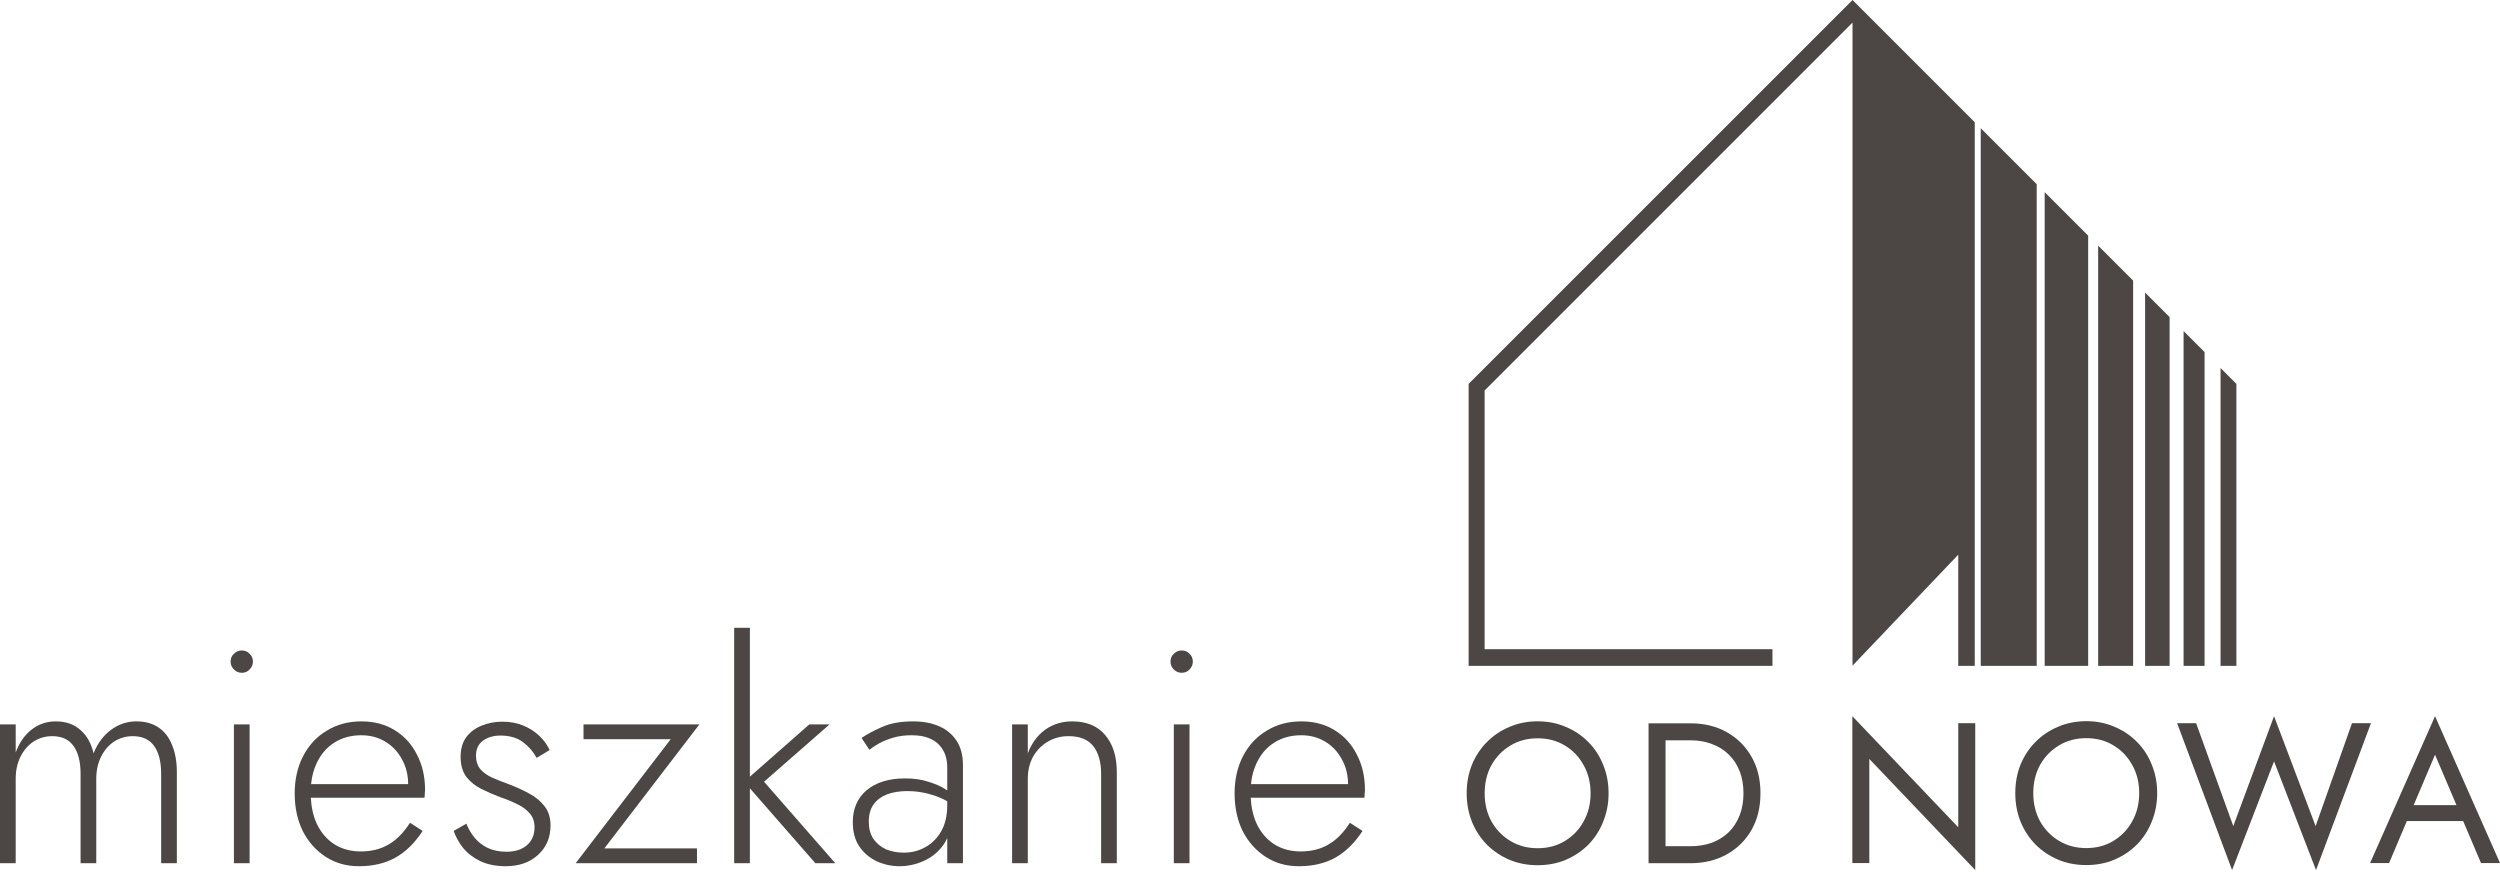
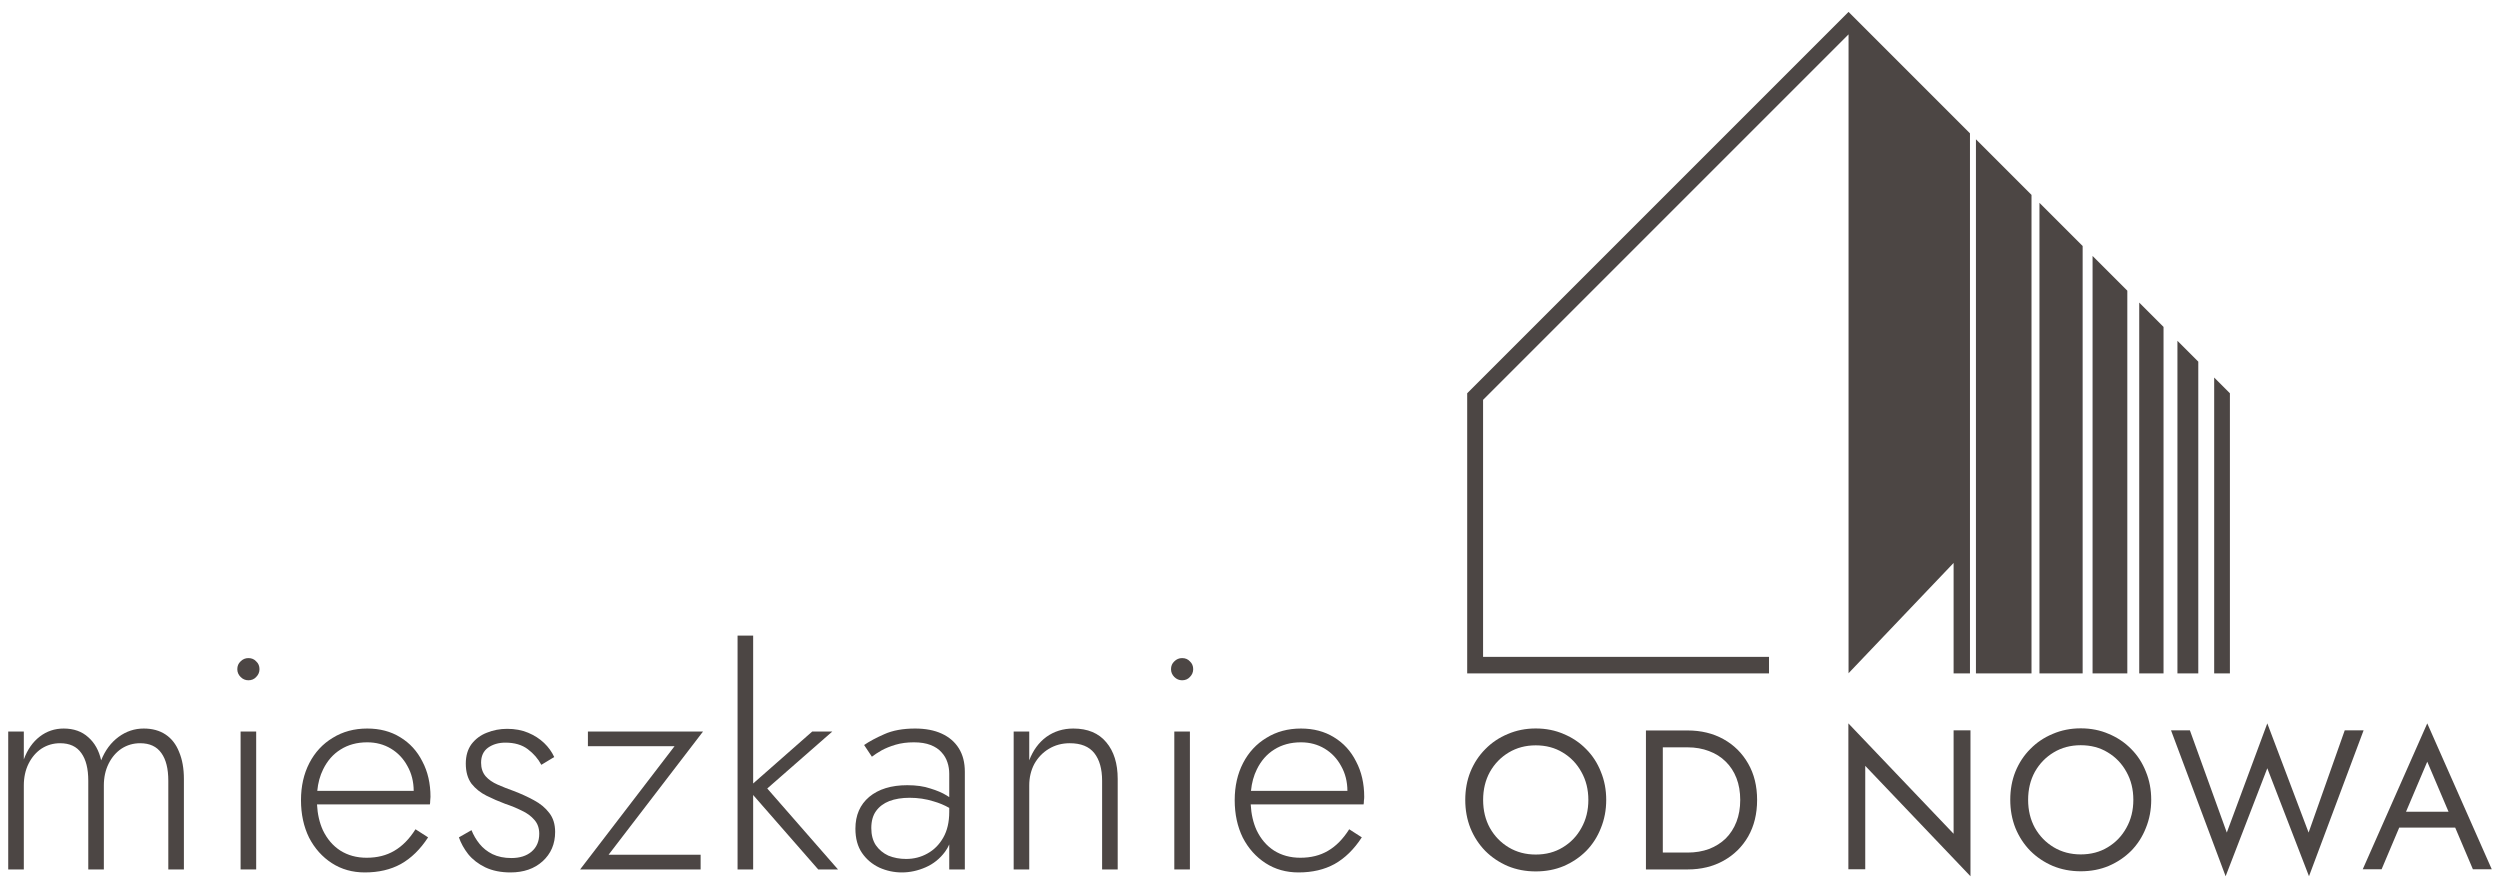
- <svg xmlns="http://www.w3.org/2000/svg" width="617" height="215" viewBox="0 0 617 215" fill="none">
-   <path d="M43.644 213.039V190.547C43.644 187.965 43.246 185.731 42.452 183.844C41.707 181.958 40.59 180.518 39.1 179.525C37.611 178.532 35.799 178.035 33.664 178.035C31.38 178.035 29.294 178.73 27.407 180.12C25.521 181.511 24.081 183.447 23.088 185.93C22.542 183.497 21.474 181.585 19.885 180.195C18.297 178.755 16.261 178.035 13.778 178.035C11.544 178.035 9.558 178.705 7.82 180.046C6.082 181.387 4.767 183.273 3.873 185.706V178.78H0V213.039H3.873V192.186C3.873 190.15 4.27 188.338 5.064 186.749C5.859 185.16 6.926 183.919 8.267 183.025C9.657 182.131 11.196 181.684 12.884 181.684C15.268 181.684 17.03 182.504 18.172 184.142C19.314 185.731 19.885 188.015 19.885 190.994V213.039H23.758V192.186C23.758 190.15 24.155 188.338 24.95 186.749C25.744 185.16 26.812 183.919 28.152 183.025C29.543 182.131 31.082 181.684 32.77 181.684C35.153 181.684 36.916 182.504 38.058 184.142C39.2 185.731 39.771 188.015 39.771 190.994V213.039H43.644Z" fill="#4C4644" />
-   <path d="M57.73 161.352C57.184 161.849 56.911 162.494 56.911 163.289C56.911 164.033 57.184 164.679 57.73 165.225C58.276 165.771 58.922 166.044 59.666 166.044C60.461 166.044 61.106 165.771 61.603 165.225C62.149 164.679 62.422 164.033 62.422 163.289C62.422 162.494 62.149 161.849 61.603 161.352C61.106 160.806 60.461 160.533 59.666 160.533C58.922 160.533 58.276 160.806 57.73 161.352Z" fill="#4C4644" />
-   <path d="M61.603 213.039V178.78H57.73V213.039H61.603Z" fill="#4C4644" />
-   <path fill-rule="evenodd" clip-rule="evenodd" d="M80.403 211.475C82.786 213.014 85.517 213.784 88.595 213.784C92.021 213.784 95 213.089 97.532 211.699C100.114 210.259 102.373 208.049 104.31 205.07L101.182 203.059C99.642 205.492 97.88 207.28 95.894 208.422C93.957 209.564 91.673 210.135 89.042 210.135C86.559 210.135 84.375 209.539 82.488 208.347C80.651 207.156 79.211 205.467 78.168 203.283C77.321 201.419 76.835 199.284 76.711 196.878H104.756C104.806 196.63 104.831 196.332 104.831 195.984C104.881 195.637 104.905 195.314 104.905 195.016C104.905 191.689 104.235 188.76 102.895 186.228C101.604 183.646 99.766 181.635 97.383 180.195C95.05 178.755 92.319 178.035 89.191 178.035C85.963 178.035 83.109 178.805 80.626 180.344C78.143 181.833 76.207 183.919 74.817 186.6C73.427 189.281 72.731 192.36 72.731 195.835C72.731 199.311 73.402 202.414 74.742 205.145C76.132 207.826 78.019 209.936 80.403 211.475ZM76.776 193.526C76.972 191.515 77.461 189.728 78.243 188.164C79.285 186.029 80.725 184.39 82.562 183.249C84.449 182.057 86.659 181.461 89.191 181.461C91.376 181.461 93.337 181.982 95.075 183.025C96.812 184.068 98.178 185.508 99.171 187.345C100.202 189.162 100.724 191.223 100.735 193.526H76.776Z" fill="#4C4644" />
-   <path d="M120.305 209.241C119.014 208.596 117.946 207.751 117.102 206.709C116.258 205.666 115.588 204.524 115.091 203.283L111.963 205.07C112.46 206.51 113.229 207.9 114.272 209.241C115.364 210.582 116.779 211.674 118.517 212.518C120.305 213.362 122.39 213.784 124.773 213.784C128.05 213.784 130.707 212.866 132.742 211.028C134.828 209.142 135.87 206.709 135.87 203.73C135.87 201.793 135.374 200.204 134.381 198.963C133.438 197.722 132.171 196.679 130.583 195.835C129.043 194.991 127.355 194.221 125.518 193.526C124.128 193.03 122.812 192.508 121.571 191.962C120.33 191.416 119.337 190.721 118.592 189.877C117.847 188.983 117.475 187.866 117.475 186.525C117.475 184.887 118.046 183.646 119.188 182.802C120.379 181.958 121.819 181.536 123.507 181.536C125.791 181.536 127.653 182.082 129.093 183.174C130.533 184.266 131.65 185.557 132.444 187.047L135.647 185.11C135.051 183.819 134.207 182.653 133.115 181.61C132.022 180.567 130.707 179.723 129.167 179.078C127.628 178.432 125.891 178.11 123.954 178.11C122.167 178.11 120.479 178.432 118.89 179.078C117.35 179.674 116.084 180.617 115.091 181.908C114.148 183.199 113.676 184.813 113.676 186.749C113.676 188.785 114.148 190.448 115.091 191.739C116.084 192.98 117.326 193.973 118.815 194.718C120.305 195.463 121.844 196.133 123.433 196.729C124.922 197.225 126.313 197.796 127.603 198.442C128.894 199.038 129.937 199.807 130.732 200.751C131.526 201.644 131.923 202.786 131.923 204.177C131.923 206.063 131.278 207.553 129.987 208.645C128.745 209.688 127.082 210.209 124.997 210.209C123.209 210.209 121.645 209.886 120.305 209.241Z" fill="#4C4644" />
-   <path d="M144.012 182.429H165.536L142.076 213.039H172.016V209.39H149.151L172.611 178.78H144.012V182.429Z" fill="#4C4644" />
-   <path d="M185.067 154.947H181.194V213.039H185.067V194.549L201.229 213.039H206.144L188.568 192.931L204.729 178.78H199.739L185.067 191.686V154.947Z" fill="#4C4644" />
-   <path fill-rule="evenodd" clip-rule="evenodd" d="M233.781 206.828C233.5 207.482 233.153 208.088 232.739 208.645C231.448 210.383 229.834 211.674 227.898 212.518C225.961 213.362 224 213.784 222.014 213.784C220.078 213.784 218.216 213.387 216.428 212.592C214.641 211.748 213.201 210.532 212.109 208.943C211.016 207.354 210.47 205.343 210.47 202.91C210.47 199.584 211.612 196.952 213.896 195.016C216.23 193.079 219.383 192.111 223.355 192.111C225.589 192.111 227.501 192.384 229.089 192.931C230.728 193.427 232.068 193.998 233.111 194.643C233.35 194.791 233.574 194.934 233.781 195.072V189.281C233.781 188.288 233.632 187.345 233.335 186.451C233.037 185.508 232.54 184.664 231.845 183.919C231.2 183.174 230.306 182.578 229.164 182.131C228.022 181.684 226.632 181.461 224.993 181.461C223.305 181.461 221.791 181.66 220.45 182.057C219.109 182.454 217.943 182.926 216.95 183.472C216.006 184.018 215.212 184.539 214.566 185.036L212.63 182.131C213.921 181.238 215.584 180.344 217.62 179.45C219.705 178.507 222.262 178.035 225.291 178.035C227.873 178.035 230.082 178.457 231.92 179.301C233.757 180.145 235.172 181.362 236.165 182.951C237.158 184.539 237.654 186.476 237.654 188.76V213.039H233.781V206.828ZM215.535 207.007C214.79 205.865 214.417 204.45 214.417 202.761C214.417 201.024 214.815 199.609 215.609 198.516C216.403 197.424 217.496 196.605 218.886 196.059C220.326 195.512 222.014 195.239 223.95 195.239C226.036 195.239 228.022 195.537 229.909 196.133C231.26 196.514 232.551 197.053 233.781 197.748V198.74C233.781 201.272 233.285 203.407 232.292 205.145C231.299 206.883 229.983 208.198 228.345 209.092C226.756 209.986 224.993 210.433 223.057 210.433C221.468 210.433 220.003 210.16 218.663 209.613C217.372 209.018 216.329 208.149 215.535 207.007Z" fill="#4C4644" />
-   <path d="M269.82 184.142C271.111 185.781 271.757 188.065 271.757 190.994V213.039H275.629V190.547C275.629 186.724 274.686 183.695 272.799 181.461C270.912 179.177 268.182 178.035 264.607 178.035C262.075 178.035 259.84 178.73 257.904 180.12C256.017 181.511 254.602 183.447 253.659 185.93V178.78H249.786V213.039H253.659V192.186C253.659 190.2 254.081 188.412 254.925 186.823C255.818 185.235 257.01 183.993 258.5 183.1C260.039 182.156 261.777 181.684 263.713 181.684C266.493 181.684 268.529 182.504 269.82 184.142Z" fill="#4C4644" />
-   <path d="M289.697 161.352C289.151 161.849 288.878 162.494 288.878 163.289C288.878 164.033 289.151 164.679 289.697 165.225C290.243 165.771 290.888 166.044 291.633 166.044C292.428 166.044 293.073 165.771 293.57 165.225C294.116 164.679 294.389 164.033 294.389 163.289C294.389 162.494 294.116 161.849 293.57 161.352C293.073 160.806 292.428 160.533 291.633 160.533C290.888 160.533 290.243 160.806 289.697 161.352Z" fill="#4C4644" />
-   <path d="M293.57 178.78H289.697V213.039H293.57V178.78Z" fill="#4C4644" />
-   <path fill-rule="evenodd" clip-rule="evenodd" d="M312.369 211.475C314.752 213.014 317.483 213.784 320.562 213.784C323.988 213.784 326.967 213.089 329.499 211.699C332.081 210.259 334.34 208.049 336.276 205.07L333.148 203.059C331.609 205.492 329.846 207.28 327.86 208.422C325.924 209.564 323.64 210.135 321.008 210.135C318.526 210.135 316.341 209.539 314.455 208.347C312.617 207.156 311.178 205.467 310.135 203.283C309.288 201.419 308.802 199.284 308.677 196.878H336.723C336.773 196.63 336.798 196.332 336.798 195.984C336.847 195.637 336.872 195.314 336.872 195.016C336.872 191.689 336.202 188.76 334.861 186.228C333.57 183.646 331.733 181.635 329.35 180.195C327.016 178.755 324.285 178.035 321.157 178.035C317.93 178.035 315.075 178.805 312.593 180.344C310.11 181.833 308.174 183.919 306.783 186.6C305.393 189.281 304.698 192.36 304.698 195.835C304.698 199.311 305.368 202.414 306.709 205.145C308.099 207.826 309.986 209.936 312.369 211.475ZM308.743 193.526C308.939 191.515 309.427 189.728 310.209 188.164C311.252 186.029 312.692 184.39 314.529 183.249C316.416 182.057 318.625 181.461 321.157 181.461C323.342 181.461 325.303 181.982 327.041 183.025C328.779 184.068 330.144 185.508 331.137 187.345C332.169 189.162 332.69 191.223 332.701 193.526H308.743Z" fill="#4C4644" />
-   <path d="M483.298 178.479H487.49V214.732L461.349 187.308V213.005H457.157V176.753L483.298 204.176V178.479Z" fill="#4C4644" />
-   <path fill-rule="evenodd" clip-rule="evenodd" d="M497.374 195.742C497.374 193.21 497.801 190.876 498.656 188.739C499.544 186.568 500.777 184.694 502.355 183.116C503.934 181.505 505.791 180.255 507.929 179.367C510.066 178.447 512.384 177.986 514.883 177.986C517.415 177.986 519.733 178.447 521.838 179.367C523.975 180.255 525.833 181.505 527.411 183.116C528.989 184.694 530.206 186.568 531.061 188.739C531.949 190.876 532.393 193.21 532.393 195.742C532.393 198.241 531.949 200.576 531.061 202.746C530.206 204.916 528.989 206.807 527.411 208.418C525.833 209.997 523.975 211.246 521.838 212.167C519.733 213.055 517.415 213.498 514.883 213.498C512.384 213.498 510.066 213.055 507.929 212.167C505.791 211.246 503.934 209.997 502.355 208.418C500.777 206.807 499.544 204.916 498.656 202.746C497.801 200.576 497.374 198.241 497.374 195.742ZM501.813 195.742C501.813 198.34 502.372 200.658 503.49 202.697C504.641 204.735 506.202 206.347 508.175 207.53C510.148 208.714 512.384 209.306 514.883 209.306C517.415 209.306 519.651 208.714 521.591 207.53C523.564 206.347 525.109 204.735 526.227 202.697C527.378 200.658 527.954 198.34 527.954 195.742C527.954 193.145 527.378 190.827 526.227 188.788C525.109 186.749 523.564 185.138 521.591 183.954C519.651 182.771 517.415 182.179 514.883 182.179C512.384 182.179 510.148 182.771 508.175 183.954C506.202 185.138 504.641 186.749 503.49 188.788C502.372 190.827 501.813 193.145 501.813 195.742Z" fill="#4C4644" />
-   <path d="M571.494 203.881L580.471 178.479H585.156L571.592 214.732L561.235 187.9L550.877 214.732L537.313 178.479H541.999L551.173 203.881L561.235 176.753L571.494 203.881Z" fill="#4C4644" />
-   <path fill-rule="evenodd" clip-rule="evenodd" d="M589.626 213.005L594.005 202.647H607.912L612.314 213.005H617L600.97 176.753L584.94 213.005H589.626ZM606.259 198.702H595.694L600.97 186.272L606.259 198.702Z" fill="#4C4644" />
-   <path fill-rule="evenodd" clip-rule="evenodd" d="M361.978 195.776C361.978 193.245 362.405 190.91 363.26 188.773C364.148 186.602 365.381 184.728 366.959 183.15C368.538 181.539 370.395 180.289 372.533 179.401C374.67 178.481 376.988 178.02 379.487 178.02C382.019 178.02 384.337 178.481 386.442 179.401C388.579 180.289 390.437 181.539 392.015 183.15C393.593 184.728 394.81 186.602 395.665 188.773C396.553 190.91 396.997 193.245 396.997 195.776C396.997 198.275 396.553 200.61 395.665 202.78C394.81 204.95 393.593 206.841 392.015 208.452C390.437 210.031 388.579 211.28 386.442 212.201C384.337 213.089 382.019 213.533 379.487 213.533C376.988 213.533 374.67 213.089 372.533 212.201C370.395 211.28 368.538 210.031 366.959 208.452C365.381 206.841 364.148 204.95 363.26 202.78C362.405 200.61 361.978 198.275 361.978 195.776ZM366.417 195.776C366.417 198.374 366.976 200.692 368.094 202.731C369.245 204.77 370.806 206.381 372.779 207.564C374.752 208.748 376.988 209.34 379.487 209.34C382.019 209.34 384.255 208.748 386.195 207.564C388.168 206.381 389.713 204.77 390.831 202.731C391.982 200.692 392.558 198.374 392.558 195.776C392.558 193.179 391.982 190.861 390.831 188.822C389.713 186.783 388.168 185.172 386.195 183.988C384.255 182.805 382.019 182.213 379.487 182.213C376.988 182.213 374.752 182.805 372.779 183.988C370.806 185.172 369.245 186.783 368.094 188.822C366.976 190.861 366.417 193.179 366.417 195.776Z" fill="#4C4644" />
-   <path fill-rule="evenodd" clip-rule="evenodd" d="M406.863 178.514H417.221C420.575 178.514 423.551 179.237 426.148 180.684C428.746 182.131 430.784 184.153 432.264 186.75C433.744 189.315 434.484 192.324 434.484 195.776C434.484 199.229 433.744 202.254 432.264 204.852C430.784 207.417 428.746 209.422 426.148 210.869C423.551 212.316 420.575 213.039 417.221 213.039H406.863V178.514ZM411.056 208.847V182.706H417.221C419.161 182.706 420.936 183.018 422.548 183.643C424.159 184.235 425.54 185.106 426.691 186.257C427.842 187.375 428.729 188.74 429.354 190.351C429.979 191.962 430.291 193.771 430.291 195.776C430.291 197.782 429.979 199.591 429.354 201.202C428.729 202.813 427.842 204.194 426.691 205.345C425.54 206.463 424.159 207.334 422.548 207.959C420.936 208.551 419.161 208.847 417.221 208.847H411.056Z" fill="#4C4644" />
-   <path fill-rule="evenodd" clip-rule="evenodd" d="M487.366 30.167L457.2 0L362.457 94.742V164.335L437.44 164.335L437.44 160.229H366.403V96.377L457.2 5.58V164.288L457.156 164.333L457.2 164.333L487.366 164.335L487.366 30.167ZM457.2 164.333V164.288L483.297 136.897V164.333L457.2 164.333Z" fill="#4C4644" />
-   <path d="M488.846 31.646L488.846 164.335L502.656 164.335L502.656 45.457L488.846 31.646Z" fill="#4C4644" />
-   <path d="M504.629 164.335V47.43L515.357 58.157L515.357 164.335H504.629Z" fill="#4C4644" />
-   <path d="M517.823 60.623L517.823 164.335H526.455L526.455 69.255L517.823 60.623Z" fill="#4C4644" />
-   <path d="M529.414 164.335L529.414 72.214L535.456 78.256V164.335H529.414Z" fill="#4C4644" />
-   <path d="M538.908 81.709V164.335H544.087V86.888L538.908 81.709Z" fill="#4C4644" />
-   <path d="M548.033 164.335V90.834L551.942 94.742V164.335H548.033Z" fill="#4C4644" />
+ <svg xmlns="http://www.w3.org/2000/svg" width="152" height="54" viewBox="0 0 152 54" fill="none">
+   <path d="M11.181 52.862V47.357C11.181 46.725 11.084 46.178 10.889 45.717C10.707 45.255 10.434 44.903 10.069 44.66C9.705 44.416 9.261 44.295 8.739 44.295C8.18 44.295 7.669 44.465 7.208 44.805C6.746 45.146 6.393 45.62 6.15 46.227C6.017 45.632 5.755 45.164 5.367 44.824C4.978 44.471 4.48 44.295 3.872 44.295C3.325 44.295 2.839 44.459 2.414 44.787C1.989 45.115 1.667 45.577 1.448 46.172V44.477H0.5V52.862H1.448V47.758C1.448 47.26 1.545 46.816 1.739 46.428C1.934 46.039 2.195 45.735 2.523 45.516C2.863 45.297 3.24 45.188 3.653 45.188C4.237 45.188 4.668 45.389 4.947 45.79C5.227 46.178 5.367 46.737 5.367 47.467V52.862H6.314V47.758C6.314 47.26 6.412 46.816 6.606 46.428C6.8 46.039 7.062 45.735 7.39 45.516C7.73 45.297 8.107 45.188 8.52 45.188C9.103 45.188 9.534 45.389 9.814 45.79C10.093 46.178 10.233 46.737 10.233 47.467V52.862H11.181Z" fill="#4C4644" />
+   <path d="M14.628 40.212C14.495 40.334 14.428 40.492 14.428 40.686C14.428 40.868 14.495 41.026 14.628 41.16C14.762 41.294 14.92 41.361 15.102 41.361C15.297 41.361 15.455 41.294 15.576 41.16C15.71 41.026 15.777 40.868 15.777 40.686C15.777 40.492 15.71 40.334 15.576 40.212C15.455 40.078 15.297 40.012 15.102 40.012C14.92 40.012 14.762 40.078 14.628 40.212Z" fill="#4C4644" />
+   <path d="M15.576 52.862V44.477H14.628V52.862H15.576Z" fill="#4C4644" />
+   <path fill-rule="evenodd" clip-rule="evenodd" d="M20.177 52.479C20.76 52.856 21.429 53.044 22.182 53.044C23.02 53.044 23.75 52.874 24.369 52.534C25.001 52.181 25.554 51.641 26.028 50.911L25.262 50.419C24.886 51.015 24.454 51.452 23.968 51.732C23.494 52.011 22.936 52.151 22.291 52.151C21.684 52.151 21.149 52.005 20.688 51.713C20.238 51.422 19.886 51.009 19.63 50.474C19.423 50.018 19.304 49.495 19.274 48.906H26.137C26.149 48.846 26.156 48.773 26.156 48.688C26.168 48.603 26.174 48.524 26.174 48.451C26.174 47.637 26.01 46.92 25.682 46.3C25.366 45.668 24.916 45.176 24.333 44.824C23.762 44.471 23.093 44.295 22.328 44.295C21.538 44.295 20.839 44.483 20.232 44.86C19.624 45.225 19.15 45.735 18.81 46.391C18.47 47.047 18.3 47.801 18.3 48.651C18.3 49.502 18.464 50.261 18.792 50.93C19.132 51.586 19.594 52.102 20.177 52.479ZM19.29 48.086C19.337 47.594 19.457 47.157 19.648 46.774C19.904 46.251 20.256 45.85 20.706 45.571C21.167 45.279 21.708 45.133 22.328 45.133C22.863 45.133 23.343 45.261 23.768 45.516C24.193 45.771 24.527 46.124 24.77 46.573C25.023 47.018 25.15 47.523 25.153 48.086H19.29Z" fill="#4C4644" />
+   <path d="M29.942 51.932C29.627 51.774 29.365 51.568 29.159 51.312C28.952 51.057 28.788 50.778 28.667 50.474L27.901 50.911C28.023 51.264 28.211 51.604 28.466 51.932C28.733 52.26 29.08 52.528 29.505 52.734C29.942 52.941 30.453 53.044 31.036 53.044C31.838 53.044 32.488 52.819 32.986 52.37C33.497 51.908 33.752 51.312 33.752 50.583C33.752 50.109 33.63 49.721 33.387 49.417C33.157 49.113 32.847 48.858 32.458 48.651C32.081 48.445 31.668 48.256 31.218 48.086C30.878 47.965 30.556 47.837 30.252 47.703C29.949 47.57 29.706 47.4 29.523 47.193C29.341 46.974 29.25 46.701 29.25 46.373C29.25 45.972 29.39 45.668 29.669 45.462C29.961 45.255 30.313 45.152 30.726 45.152C31.285 45.152 31.741 45.285 32.093 45.553C32.446 45.82 32.719 46.136 32.913 46.501L33.697 46.027C33.551 45.711 33.345 45.425 33.078 45.17C32.81 44.915 32.488 44.708 32.111 44.55C31.735 44.392 31.309 44.313 30.836 44.313C30.398 44.313 29.985 44.392 29.596 44.55C29.22 44.696 28.91 44.927 28.667 45.243C28.436 45.559 28.32 45.954 28.32 46.428C28.32 46.926 28.436 47.333 28.667 47.649C28.91 47.953 29.213 48.196 29.578 48.378C29.942 48.56 30.319 48.724 30.708 48.87C31.073 48.992 31.413 49.131 31.729 49.289C32.045 49.435 32.3 49.623 32.494 49.854C32.689 50.073 32.786 50.352 32.786 50.693C32.786 51.154 32.628 51.519 32.312 51.786C32.008 52.041 31.601 52.169 31.091 52.169C30.653 52.169 30.271 52.09 29.942 51.932Z" fill="#4C4644" />
+   <path d="M35.745 45.37H41.012L35.271 52.862H42.598V51.968H37.002L42.744 44.477H35.745V45.37Z" fill="#4C4644" />
+   <path d="M45.792 38.645H44.844V52.862H45.792V48.337L49.747 52.862H50.95L46.649 47.94L50.604 44.477H49.383L45.792 47.636V38.645Z" fill="#4C4644" />
+   <path fill-rule="evenodd" clip-rule="evenodd" d="M57.714 51.342C57.645 51.502 57.56 51.65 57.459 51.786C57.143 52.212 56.748 52.528 56.274 52.734C55.8 52.941 55.32 53.044 54.834 53.044C54.36 53.044 53.904 52.947 53.467 52.752C53.03 52.546 52.677 52.248 52.41 51.859C52.143 51.47 52.009 50.978 52.009 50.383C52.009 49.569 52.288 48.925 52.847 48.451C53.418 47.977 54.19 47.74 55.162 47.74C55.709 47.74 56.177 47.807 56.566 47.94C56.967 48.062 57.295 48.202 57.55 48.36C57.608 48.396 57.663 48.431 57.714 48.464V47.047C57.714 46.804 57.678 46.573 57.605 46.355C57.532 46.124 57.41 45.917 57.24 45.735C57.082 45.553 56.863 45.407 56.584 45.297C56.304 45.188 55.964 45.133 55.563 45.133C55.15 45.133 54.779 45.182 54.451 45.279C54.123 45.377 53.838 45.492 53.595 45.626C53.364 45.759 53.169 45.887 53.011 46.008L52.538 45.297C52.853 45.079 53.261 44.86 53.759 44.641C54.269 44.41 54.895 44.295 55.636 44.295C56.268 44.295 56.809 44.398 57.258 44.605C57.708 44.811 58.054 45.109 58.297 45.498C58.54 45.887 58.662 46.361 58.662 46.92V52.862H57.714V51.342ZM53.248 51.385C53.066 51.106 52.975 50.76 52.975 50.346C52.975 49.921 53.072 49.575 53.267 49.307C53.461 49.04 53.728 48.84 54.069 48.706C54.421 48.572 54.834 48.505 55.308 48.505C55.818 48.505 56.304 48.578 56.766 48.724C57.097 48.817 57.413 48.949 57.714 49.119V49.362C57.714 49.982 57.592 50.504 57.349 50.93C57.106 51.355 56.784 51.677 56.383 51.896C55.995 52.114 55.563 52.224 55.089 52.224C54.7 52.224 54.342 52.157 54.014 52.023C53.698 51.877 53.443 51.665 53.248 51.385Z" fill="#4C4644" />
+   <path d="M66.534 45.79C66.85 46.191 67.008 46.75 67.008 47.467V52.862H67.956V47.357C67.956 46.422 67.725 45.68 67.263 45.133C66.801 44.575 66.133 44.295 65.258 44.295C64.638 44.295 64.091 44.465 63.617 44.805C63.156 45.146 62.809 45.62 62.578 46.227V44.477H61.631V52.862H62.578V47.758C62.578 47.272 62.682 46.835 62.888 46.446C63.107 46.057 63.399 45.753 63.763 45.534C64.14 45.304 64.565 45.188 65.039 45.188C65.72 45.188 66.218 45.389 66.534 45.79Z" fill="#4C4644" />
+   <path d="M71.398 40.212C71.265 40.334 71.198 40.492 71.198 40.686C71.198 40.868 71.265 41.026 71.398 41.16C71.532 41.294 71.69 41.361 71.872 41.361C72.067 41.361 72.225 41.294 72.346 41.16C72.48 41.026 72.546 40.868 72.546 40.686C72.546 40.492 72.48 40.334 72.346 40.212C72.225 40.078 72.067 40.012 71.872 40.012C71.69 40.012 71.532 40.078 71.398 40.212Z" fill="#4C4644" />
+   <path d="M72.346 44.477H71.398V52.862H72.346V44.477Z" fill="#4C4644" />
+   <path fill-rule="evenodd" clip-rule="evenodd" d="M76.947 52.479C77.53 52.856 78.198 53.044 78.952 53.044C79.79 53.044 80.519 52.874 81.139 52.534C81.771 52.181 82.324 51.641 82.798 50.911L82.032 50.419C81.656 51.015 81.224 51.452 80.738 51.732C80.264 52.011 79.705 52.151 79.061 52.151C78.454 52.151 77.919 52.005 77.457 51.713C77.008 51.422 76.655 51.009 76.4 50.474C76.193 50.018 76.074 49.495 76.043 48.906H82.907C82.919 48.846 82.925 48.773 82.925 48.688C82.938 48.603 82.944 48.524 82.944 48.451C82.944 47.637 82.779 46.92 82.451 46.3C82.135 45.668 81.686 45.176 81.103 44.824C80.531 44.471 79.863 44.295 79.098 44.295C78.308 44.295 77.609 44.483 77.002 44.86C76.394 45.225 75.92 45.735 75.58 46.391C75.24 47.047 75.07 47.801 75.07 48.651C75.07 49.502 75.234 50.261 75.562 50.93C75.902 51.586 76.364 52.102 76.947 52.479ZM76.059 48.086C76.107 47.594 76.227 47.157 76.418 46.774C76.674 46.251 77.026 45.85 77.475 45.571C77.937 45.279 78.478 45.133 79.098 45.133C79.632 45.133 80.112 45.261 80.538 45.516C80.963 45.771 81.297 46.124 81.54 46.573C81.793 47.018 81.92 47.523 81.923 48.086H76.059Z" fill="#4C4644" />
+   <path d="M118.779 44.404H119.805V53.276L113.407 46.564V52.853H112.381V43.981L118.779 50.693V44.404Z" fill="#4C4644" />
+   <path fill-rule="evenodd" clip-rule="evenodd" d="M122.224 48.629C122.224 48.009 122.328 47.438 122.537 46.914C122.755 46.383 123.056 45.925 123.443 45.538C123.829 45.144 124.284 44.838 124.807 44.621C125.33 44.396 125.897 44.283 126.509 44.283C127.128 44.283 127.696 44.396 128.211 44.621C128.734 44.838 129.188 45.144 129.575 45.538C129.961 45.925 130.259 46.383 130.468 46.914C130.685 47.438 130.794 48.009 130.794 48.629C130.794 49.24 130.685 49.812 130.468 50.343C130.259 50.874 129.961 51.336 129.575 51.731C129.188 52.117 128.734 52.423 128.211 52.648C127.696 52.865 127.128 52.974 126.509 52.974C125.897 52.974 125.33 52.865 124.807 52.648C124.284 52.423 123.829 52.117 123.443 51.731C123.056 51.336 122.755 50.874 122.537 50.343C122.328 49.812 122.224 49.24 122.224 48.629ZM123.31 48.629C123.31 49.264 123.447 49.832 123.72 50.331C124.002 50.83 124.384 51.224 124.867 51.514C125.35 51.803 125.897 51.948 126.509 51.948C127.128 51.948 127.676 51.803 128.15 51.514C128.633 51.224 129.011 50.83 129.285 50.331C129.567 49.832 129.707 49.264 129.707 48.629C129.707 47.993 129.567 47.425 129.285 46.927C129.011 46.428 128.633 46.033 128.15 45.744C127.676 45.454 127.128 45.309 126.509 45.309C125.897 45.309 125.35 45.454 124.867 45.744C124.384 46.033 124.002 46.428 123.72 46.927C123.447 47.425 123.31 47.993 123.31 48.629Z" fill="#4C4644" />
+   <path d="M140.363 50.62L142.56 44.404H143.707L140.387 53.276L137.852 46.709L135.318 53.276L131.998 44.404H133.145L135.39 50.62L137.852 43.981L140.363 50.62Z" fill="#4C4644" />
+   <path fill-rule="evenodd" clip-rule="evenodd" d="M144.801 52.853L145.872 50.319H149.276L150.353 52.853H151.5L147.577 43.981L143.654 52.853H144.801ZM148.871 49.353H146.286L147.577 46.311L148.871 49.353Z" fill="#4C4644" />
+   <path fill-rule="evenodd" clip-rule="evenodd" d="M89.088 48.637C89.088 48.017 89.192 47.446 89.402 46.923C89.619 46.392 89.921 45.933 90.307 45.547C90.693 45.152 91.148 44.847 91.671 44.629C92.194 44.404 92.761 44.291 93.373 44.291C93.993 44.291 94.56 44.404 95.075 44.629C95.598 44.847 96.053 45.152 96.439 45.547C96.825 45.933 97.123 46.392 97.332 46.923C97.549 47.446 97.658 48.017 97.658 48.637C97.658 49.248 97.549 49.82 97.332 50.351C97.123 50.882 96.825 51.345 96.439 51.739C96.053 52.125 95.598 52.431 95.075 52.657C94.56 52.874 93.993 52.982 93.373 52.982C92.761 52.982 92.194 52.874 91.671 52.657C91.148 52.431 90.693 52.125 90.307 51.739C89.921 51.345 89.619 50.882 89.402 50.351C89.192 49.82 89.088 49.248 89.088 48.637ZM90.174 48.637C90.174 49.273 90.311 49.84 90.585 50.339C90.866 50.838 91.248 51.232 91.731 51.522C92.214 51.812 92.761 51.956 93.373 51.956C93.993 51.956 94.54 51.812 95.014 51.522C95.497 51.232 95.876 50.838 96.149 50.339C96.431 49.84 96.572 49.273 96.572 48.637C96.572 48.001 96.431 47.434 96.149 46.935C95.876 46.436 95.497 46.042 95.014 45.752C94.54 45.462 93.993 45.317 93.373 45.317C92.761 45.317 92.214 45.462 91.731 45.752C91.248 46.042 90.866 46.436 90.585 46.935C90.311 47.434 90.174 48.001 90.174 48.637Z" fill="#4C4644" />
+   <path fill-rule="evenodd" clip-rule="evenodd" d="M100.073 44.412H102.608C103.428 44.412 104.157 44.589 104.792 44.943C105.428 45.297 105.927 45.792 106.289 46.428C106.651 47.056 106.832 47.792 106.832 48.637C106.832 49.482 106.651 50.222 106.289 50.858C105.927 51.486 105.428 51.977 104.792 52.331C104.157 52.685 103.428 52.862 102.608 52.862H100.073V44.412ZM101.099 51.836V45.438H102.608C103.082 45.438 103.517 45.515 103.911 45.667C104.305 45.812 104.643 46.026 104.925 46.307C105.207 46.581 105.424 46.915 105.577 47.309C105.73 47.703 105.806 48.146 105.806 48.637C105.806 49.128 105.73 49.57 105.577 49.965C105.424 50.359 105.207 50.697 104.925 50.979C104.643 51.252 104.305 51.465 103.911 51.618C103.517 51.763 103.082 51.836 102.608 51.836H101.099Z" fill="#4C4644" />
+   <path fill-rule="evenodd" clip-rule="evenodd" d="M119.774 8.107L112.392 0.724L89.205 23.911V40.942L107.556 40.942L107.556 39.937H90.171V24.311L112.392 2.09V40.931L112.381 40.942L112.392 40.942L119.774 40.942L119.774 8.107ZM112.392 40.942V40.931L118.779 34.227V40.942L112.392 40.942Z" fill="#4C4644" />
+   <path d="M120.137 8.469L120.137 40.942L123.516 40.942L123.516 11.849L120.137 8.469Z" fill="#4C4644" />
+   <path d="M123.999 40.942V12.332L126.625 14.957L126.625 40.942H123.999Z" fill="#4C4644" />
+   <path d="M127.228 15.561L127.228 40.942H129.341L129.341 17.673L127.228 15.561Z" fill="#4C4644" />
+   <path d="M130.065 40.942L130.065 18.397L131.543 19.876V40.942H130.065Z" fill="#4C4644" />
+   <path d="M132.388 20.721V40.942H133.656V21.988L132.388 20.721Z" fill="#4C4644" />
+   <path d="M134.622 40.942V22.954L135.578 23.911V40.942H134.622Z" fill="#4C4644" />
</svg>
